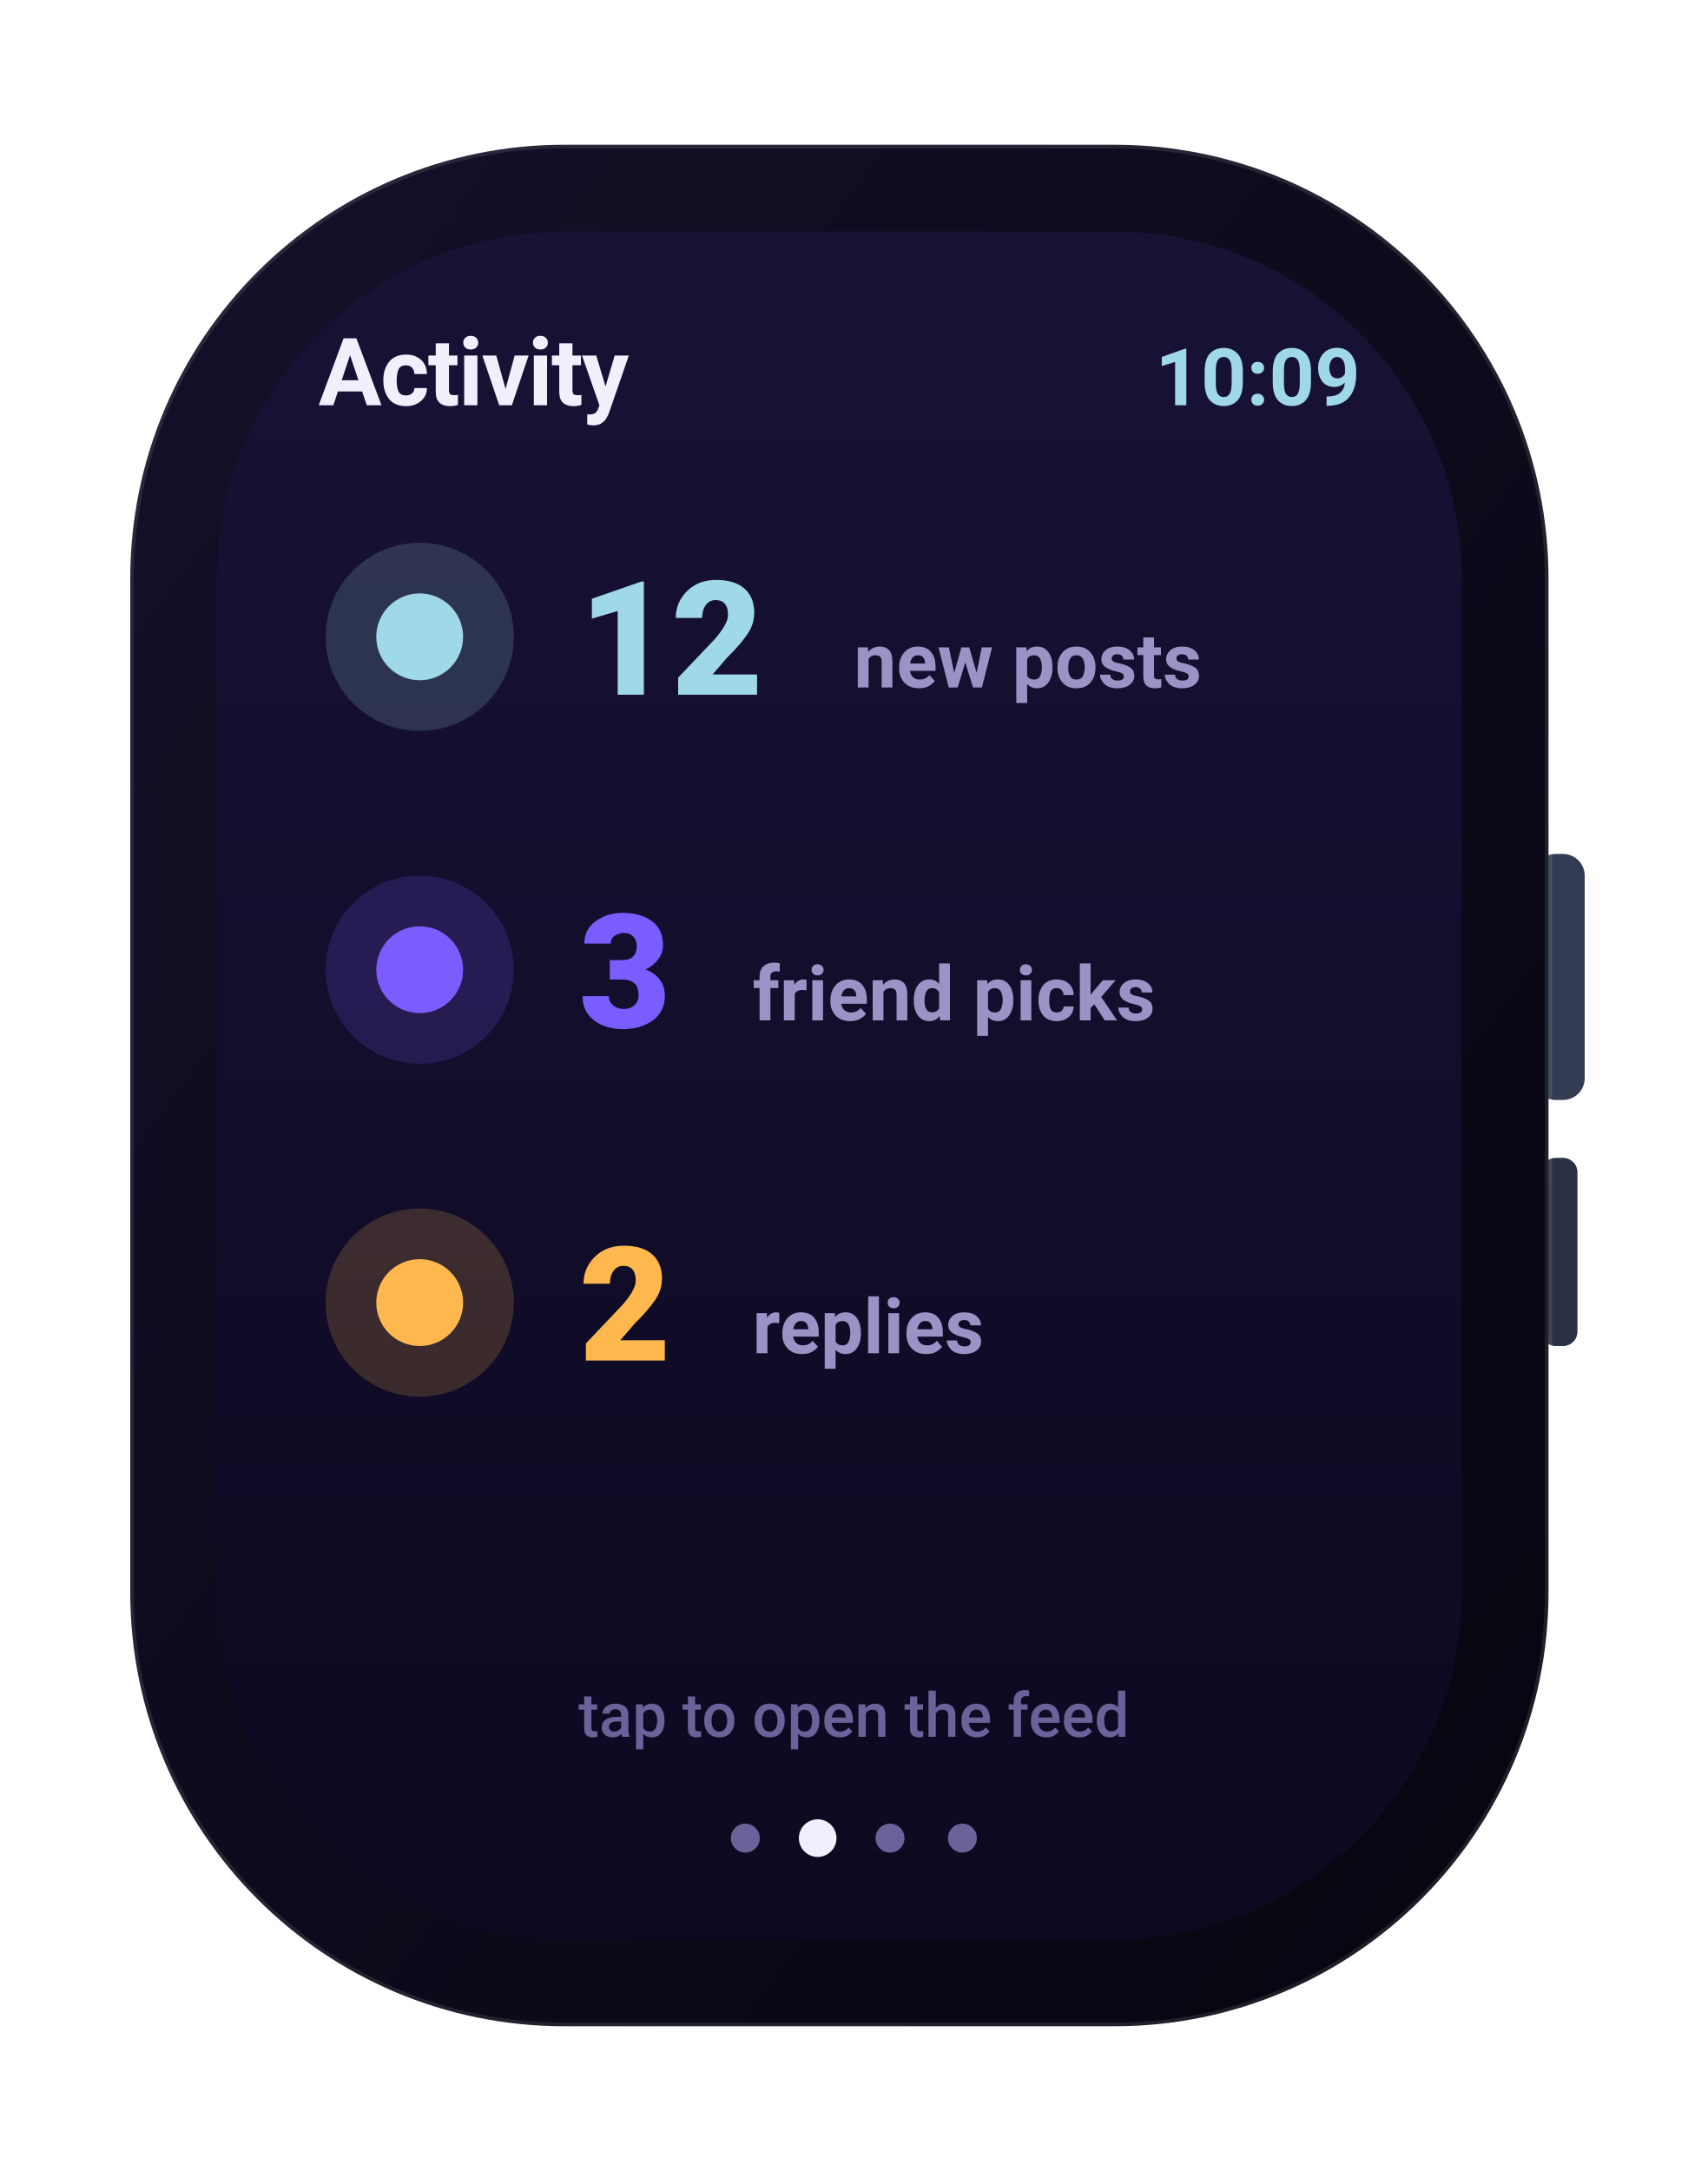
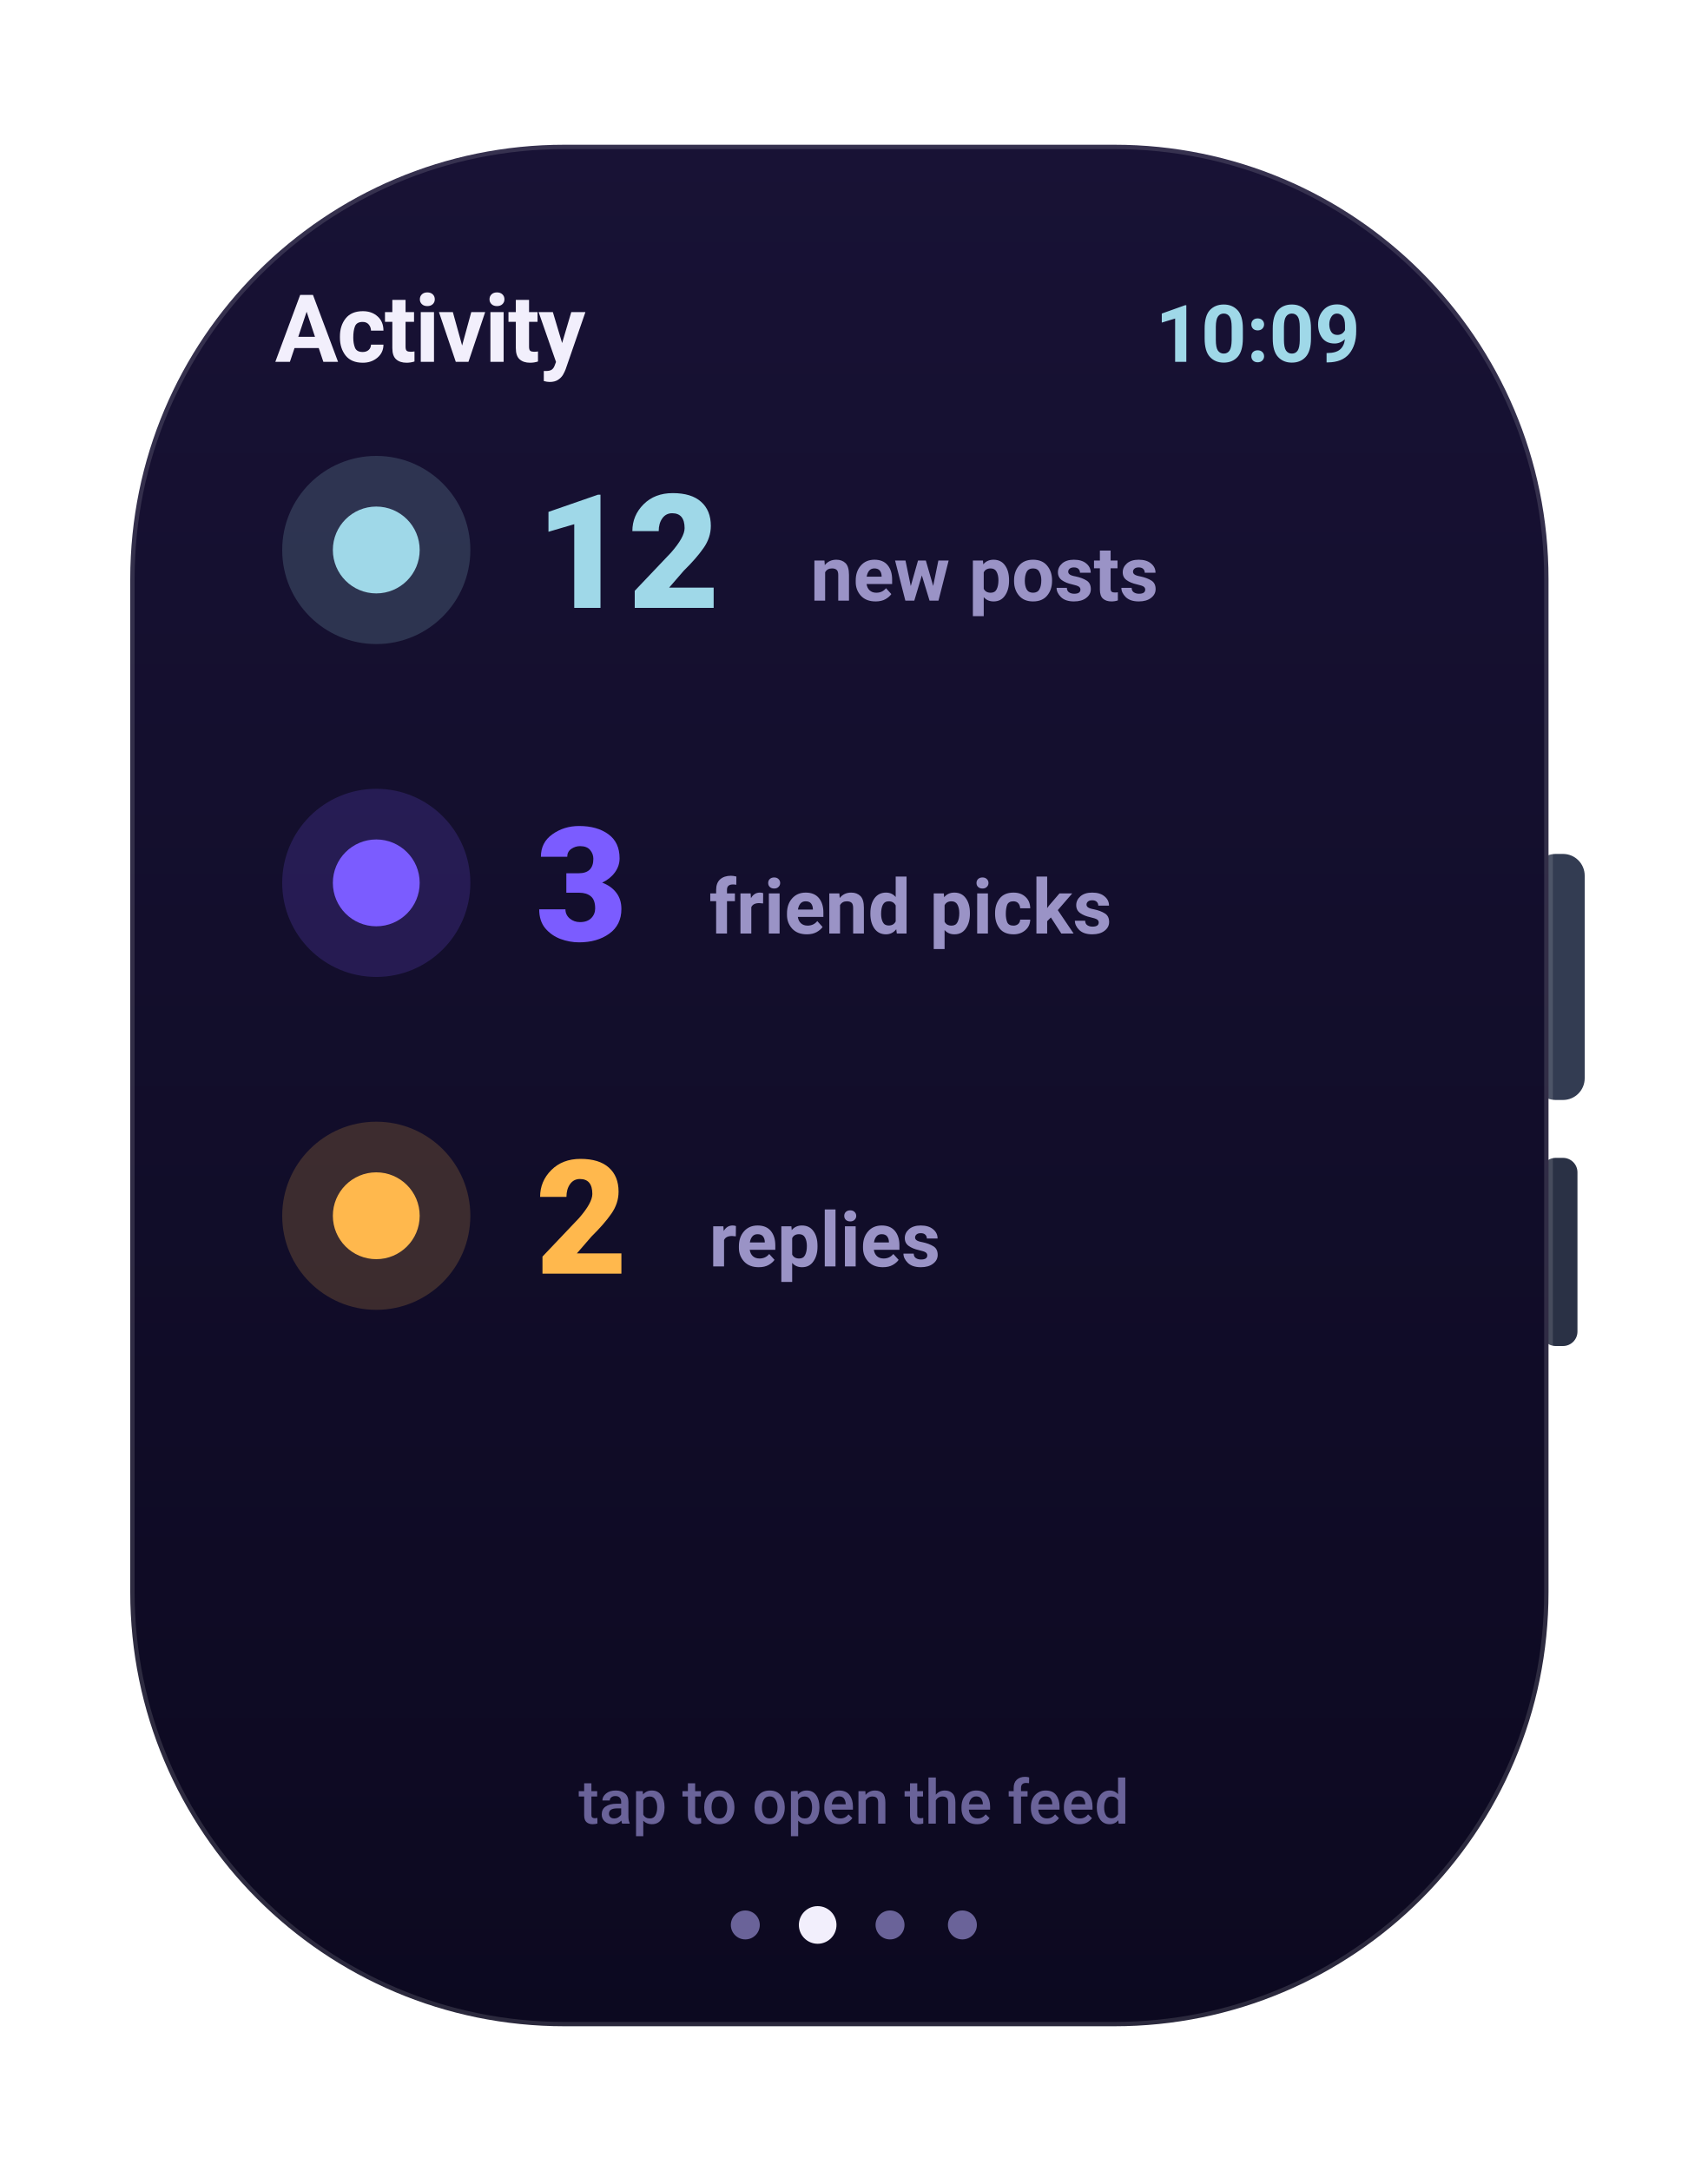
<svg xmlns="http://www.w3.org/2000/svg" width="236" height="300" viewBox="0 0 236 300" role="img" aria-label="Activity watch screen">
  <defs>
    <linearGradient id="gScr" x1="0" y1="0" x2="0" y2="1">
      <stop offset="0" stop-color="#181235" />
      <stop offset="1" stop-color="#0c0920" />
    </linearGradient>
    <linearGradient id="gFrame" x1="0" y1="0" x2="1" y2="1">
      <stop offset="0" stop-color="#141029" />
      <stop offset="1" stop-color="#07050f" />
    </linearGradient>
    <linearGradient id="gCard" x1="0" y1="0" x2="0" y2="1">
      <stop offset="0" stop-color="#201a48" />
      <stop offset="1" stop-color="#181240" />
    </linearGradient>
    <linearGradient id="gBrand" x1="0" y1="0" x2="1" y2="0">
      <stop offset="0" stop-color="#7b5cff" />
      <stop offset="1" stop-color="#9d7bff" />
    </linearGradient>
    <linearGradient id="mV" x1="0" y1="0" x2="1" y2="0">
      <stop offset="0" stop-color="#7b5cff" />
      <stop offset="1" stop-color="#9d7bff" />
    </linearGradient>
    <linearGradient id="mO" x1="0" y1="0" x2="1" y2="0">
      <stop offset="0" stop-color="#f7b731" />
      <stop offset="1" stop-color="#ff7a45" />
    </linearGradient>
    <linearGradient id="mG" x1="0" y1="0" x2="1" y2="0">
      <stop offset="0" stop-color="#2fd27a" />
      <stop offset="1" stop-color="#43e08a" />
    </linearGradient>
    <radialGradient id="orb" cx="34%" cy="30%" r="75%">
      <stop offset="0" stop-color="#c3b0ff" />
      <stop offset="42%" stop-color="#7b5cff" />
      <stop offset="80%" stop-color="#2f6cf0" />
      <stop offset="100%" stop-color="#14204a" />
    </radialGradient>
  </defs>
  <rect x="212.0" y="118.0" width="7.0" height="34.0" rx="3" fill="#333c52" />
  <rect x="213.0" y="160.0" width="5.0" height="26.0" rx="2" fill="#2a3145" />
-   <rect x="18.0" y="20.0" width="196.0" height="260.0" rx="60" fill="url(#gFrame)" stroke="rgba(255,255,255,0.10)" stroke-width="1" />
-   <rect x="30.0" y="32.0" width="172.0" height="236.0" rx="48" fill="url(#gScr)" />
-   <text x="188.0" y="56.0" font-family="-apple-system,BlinkMacSystemFont,'SF Pro Display','SF Pro Text','Segoe UI',Roboto,system-ui,sans-serif" font-size="11" font-weight="700" fill="#9fd8e8" text-anchor="end">10:09</text>
-   <text x="44.0" y="56.0" font-family="-apple-system,BlinkMacSystemFont,'SF Pro Display','SF Pro Text','Segoe UI',Roboto,system-ui,sans-serif" font-size="13" font-weight="700" fill="#f2effc" text-anchor="start" letter-spacing="-0.2">Activity</text>
-   <circle cx="58" cy="88" r="13" fill="rgba(159,216,232,0.18)" />
-   <circle cx="58" cy="88" r="6" fill="#9fd8e8" />
-   <text x="80.0" y="96.0" font-family="-apple-system,BlinkMacSystemFont,'SF Pro Display','SF Pro Text','Segoe UI',Roboto,system-ui,sans-serif" font-size="22" font-weight="800" fill="#9fd8e8" text-anchor="start">12</text>
-   <text x="118.0" y="95.0" font-family="-apple-system,BlinkMacSystemFont,'SF Pro Display','SF Pro Text','Segoe UI',Roboto,system-ui,sans-serif" font-size="10.5" font-weight="600" fill="#9a93c6" text-anchor="start">new posts</text>
-   <circle cx="58" cy="134" r="13" fill="rgba(123,92,255,0.18)" />
-   <circle cx="58" cy="134" r="6" fill="#7b5cff" />
-   <text x="80.0" y="142.0" font-family="-apple-system,BlinkMacSystemFont,'SF Pro Display','SF Pro Text','Segoe UI',Roboto,system-ui,sans-serif" font-size="22" font-weight="800" fill="#7b5cff" text-anchor="start">3</text>
-   <text x="104.0" y="141.0" font-family="-apple-system,BlinkMacSystemFont,'SF Pro Display','SF Pro Text','Segoe UI',Roboto,system-ui,sans-serif" font-size="10.5" font-weight="600" fill="#9a93c6" text-anchor="start">friend picks</text>
-   <circle cx="58" cy="180" r="13" fill="rgba(255,184,77,0.18)" />
-   <circle cx="58" cy="180" r="6" fill="#ffb84d" />
-   <text x="80.0" y="188.0" font-family="-apple-system,BlinkMacSystemFont,'SF Pro Display','SF Pro Text','Segoe UI',Roboto,system-ui,sans-serif" font-size="22" font-weight="800" fill="#ffb84d" text-anchor="start">2</text>
-   <text x="104.0" y="187.0" font-family="-apple-system,BlinkMacSystemFont,'SF Pro Display','SF Pro Text','Segoe UI',Roboto,system-ui,sans-serif" font-size="10.5" font-weight="600" fill="#9a93c6" text-anchor="start">replies</text>
-   <text x="118.0" y="240.0" font-family="-apple-system,BlinkMacSystemFont,'SF Pro Display','SF Pro Text','Segoe UI',Roboto,system-ui,sans-serif" font-size="8.5" font-weight="500" fill="#6a6399" text-anchor="middle">tap to open the feed</text>
-   <circle cx="103.0" cy="254" r="2" fill="#6a6399" />
-   <circle cx="113.0" cy="254" r="2.6" fill="#f2effc" />
-   <circle cx="123.0" cy="254" r="2" fill="#6a6399" />
-   <circle cx="133.0" cy="254" r="2" fill="#6a6399" />
+   <rect x="18.0" y="20.0" width="196.0" height="260.0" rx="60" fill="url(#gScr)" stroke="rgba(255,255,255,0.13)" stroke-width="1.2" />
+   <text x="188.0" y="50.0" font-family="-apple-system,BlinkMacSystemFont,'SF Pro Display','SF Pro Text','Segoe UI',Roboto,system-ui,sans-serif" font-size="11" font-weight="700" fill="#9fd8e8" text-anchor="end">10:09</text>
+   <text x="38.0" y="50.0" font-family="-apple-system,BlinkMacSystemFont,'SF Pro Display','SF Pro Text','Segoe UI',Roboto,system-ui,sans-serif" font-size="13" font-weight="700" fill="#f2effc" text-anchor="start" letter-spacing="-0.2">Activity</text>
+   <circle cx="52" cy="76" r="13" fill="rgba(159,216,232,0.18)" />
+   <circle cx="52" cy="76" r="6" fill="#9fd8e8" />
+   <text x="74.0" y="84.0" font-family="-apple-system,BlinkMacSystemFont,'SF Pro Display','SF Pro Text','Segoe UI',Roboto,system-ui,sans-serif" font-size="22" font-weight="800" fill="#9fd8e8" text-anchor="start">12</text>
+   <text x="112.0" y="83.0" font-family="-apple-system,BlinkMacSystemFont,'SF Pro Display','SF Pro Text','Segoe UI',Roboto,system-ui,sans-serif" font-size="10.5" font-weight="600" fill="#9a93c6" text-anchor="start">new posts</text>
+   <circle cx="52" cy="122" r="13" fill="rgba(123,92,255,0.18)" />
+   <circle cx="52" cy="122" r="6" fill="#7b5cff" />
+   <text x="74.0" y="130.0" font-family="-apple-system,BlinkMacSystemFont,'SF Pro Display','SF Pro Text','Segoe UI',Roboto,system-ui,sans-serif" font-size="22" font-weight="800" fill="#7b5cff" text-anchor="start">3</text>
+   <text x="98.0" y="129.0" font-family="-apple-system,BlinkMacSystemFont,'SF Pro Display','SF Pro Text','Segoe UI',Roboto,system-ui,sans-serif" font-size="10.5" font-weight="600" fill="#9a93c6" text-anchor="start">friend picks</text>
+   <circle cx="52" cy="168" r="13" fill="rgba(255,184,77,0.18)" />
+   <circle cx="52" cy="168" r="6" fill="#ffb84d" />
+   <text x="74.0" y="176.0" font-family="-apple-system,BlinkMacSystemFont,'SF Pro Display','SF Pro Text','Segoe UI',Roboto,system-ui,sans-serif" font-size="22" font-weight="800" fill="#ffb84d" text-anchor="start">2</text>
+   <text x="98.0" y="175.0" font-family="-apple-system,BlinkMacSystemFont,'SF Pro Display','SF Pro Text','Segoe UI',Roboto,system-ui,sans-serif" font-size="10.5" font-weight="600" fill="#9a93c6" text-anchor="start">replies</text>
+   <text x="118.0" y="252.0" font-family="-apple-system,BlinkMacSystemFont,'SF Pro Display','SF Pro Text','Segoe UI',Roboto,system-ui,sans-serif" font-size="8.5" font-weight="500" fill="#6a6399" text-anchor="middle">tap to open the feed</text>
+   <circle cx="103.0" cy="266" r="2" fill="#6a6399" />
+   <circle cx="113.0" cy="266" r="2.6" fill="#f2effc" />
+   <circle cx="123.0" cy="266" r="2" fill="#6a6399" />
+   <circle cx="133.0" cy="266" r="2" fill="#6a6399" />
</svg>
